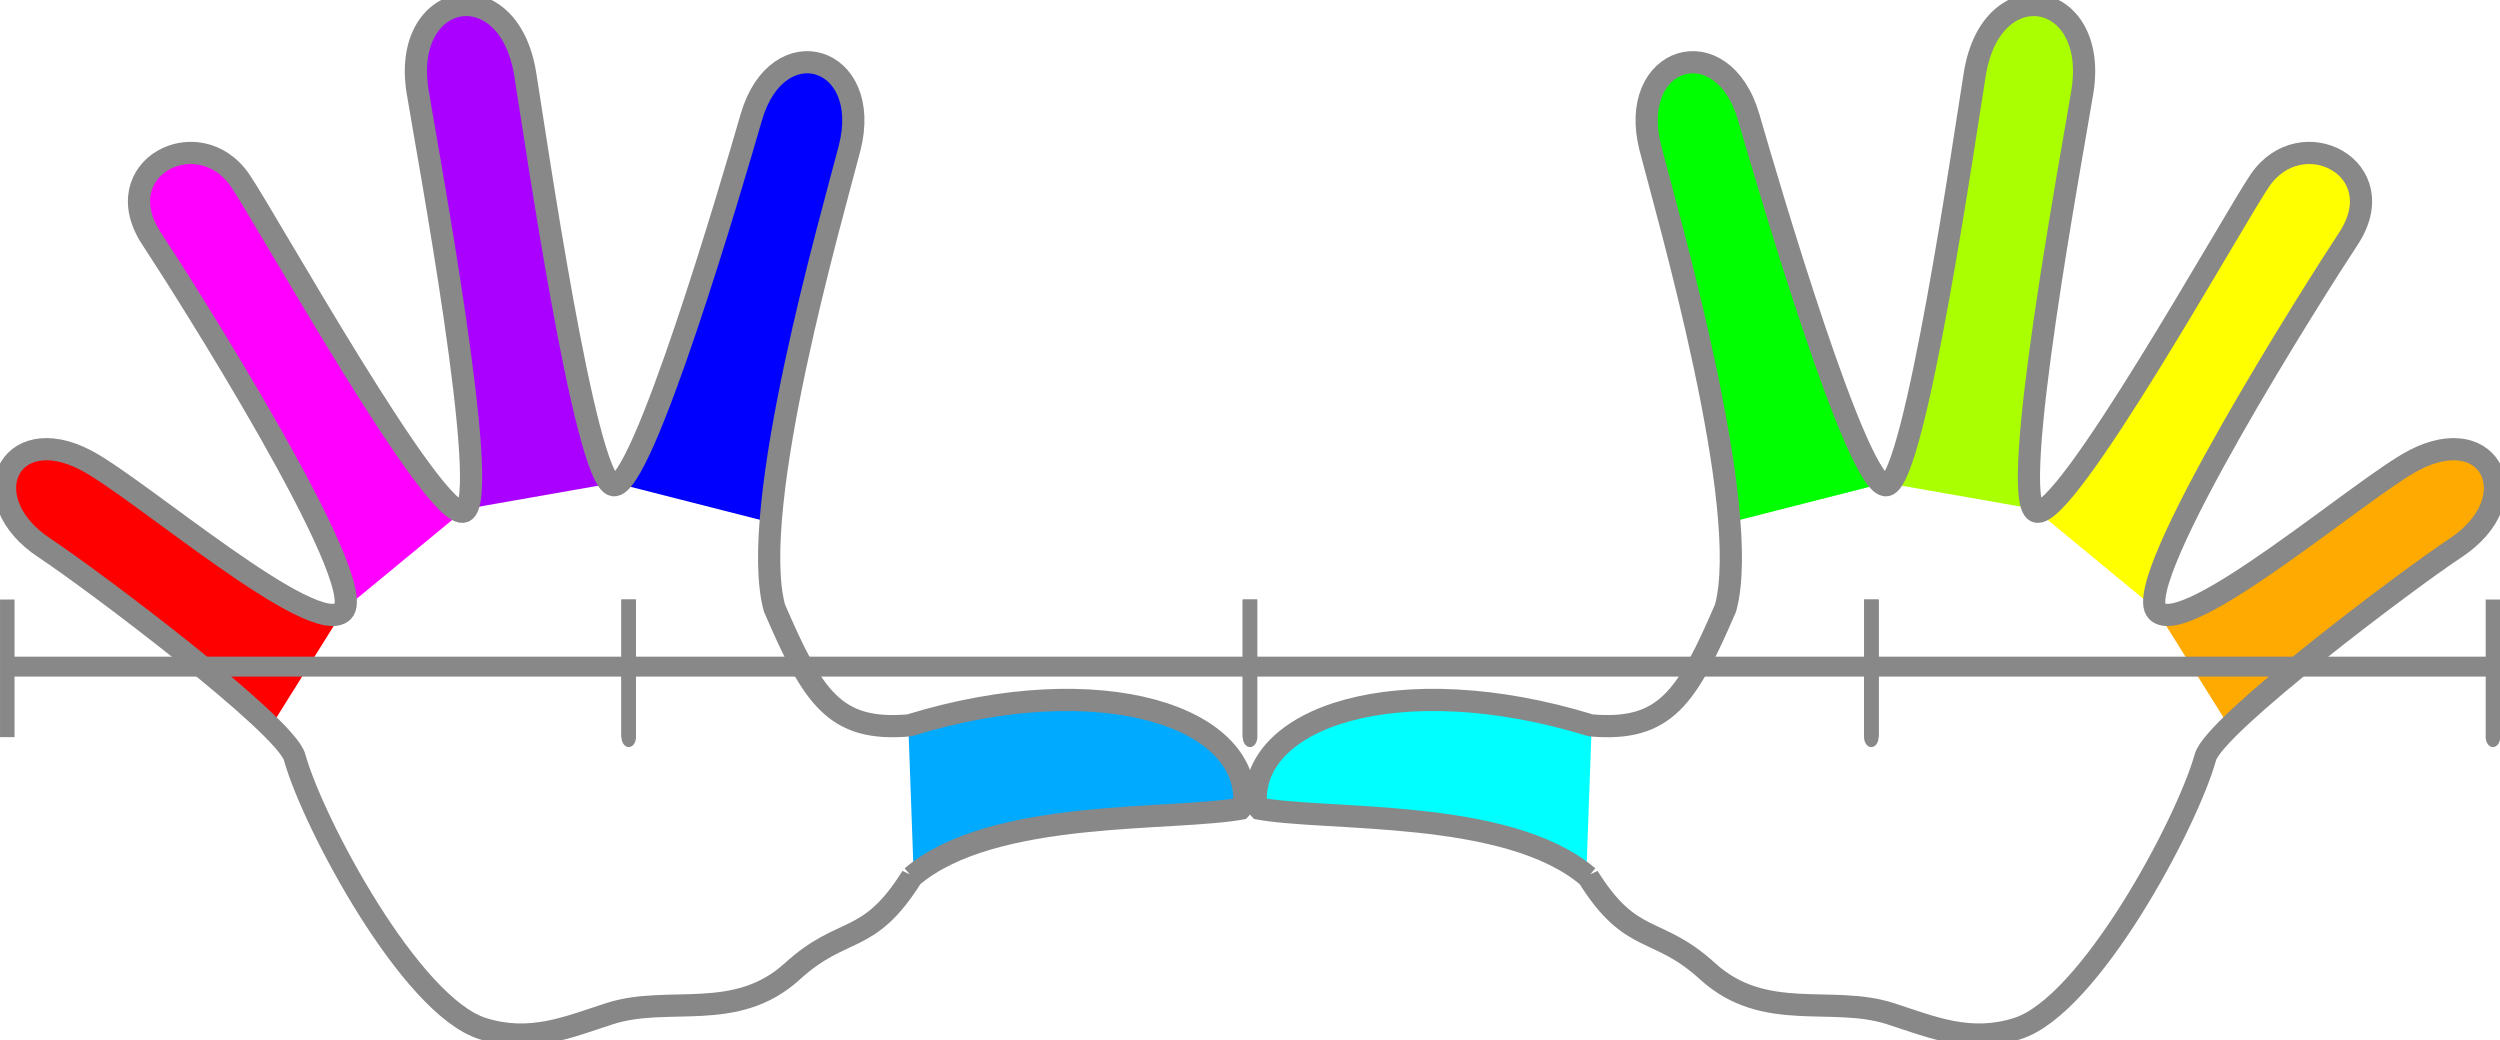
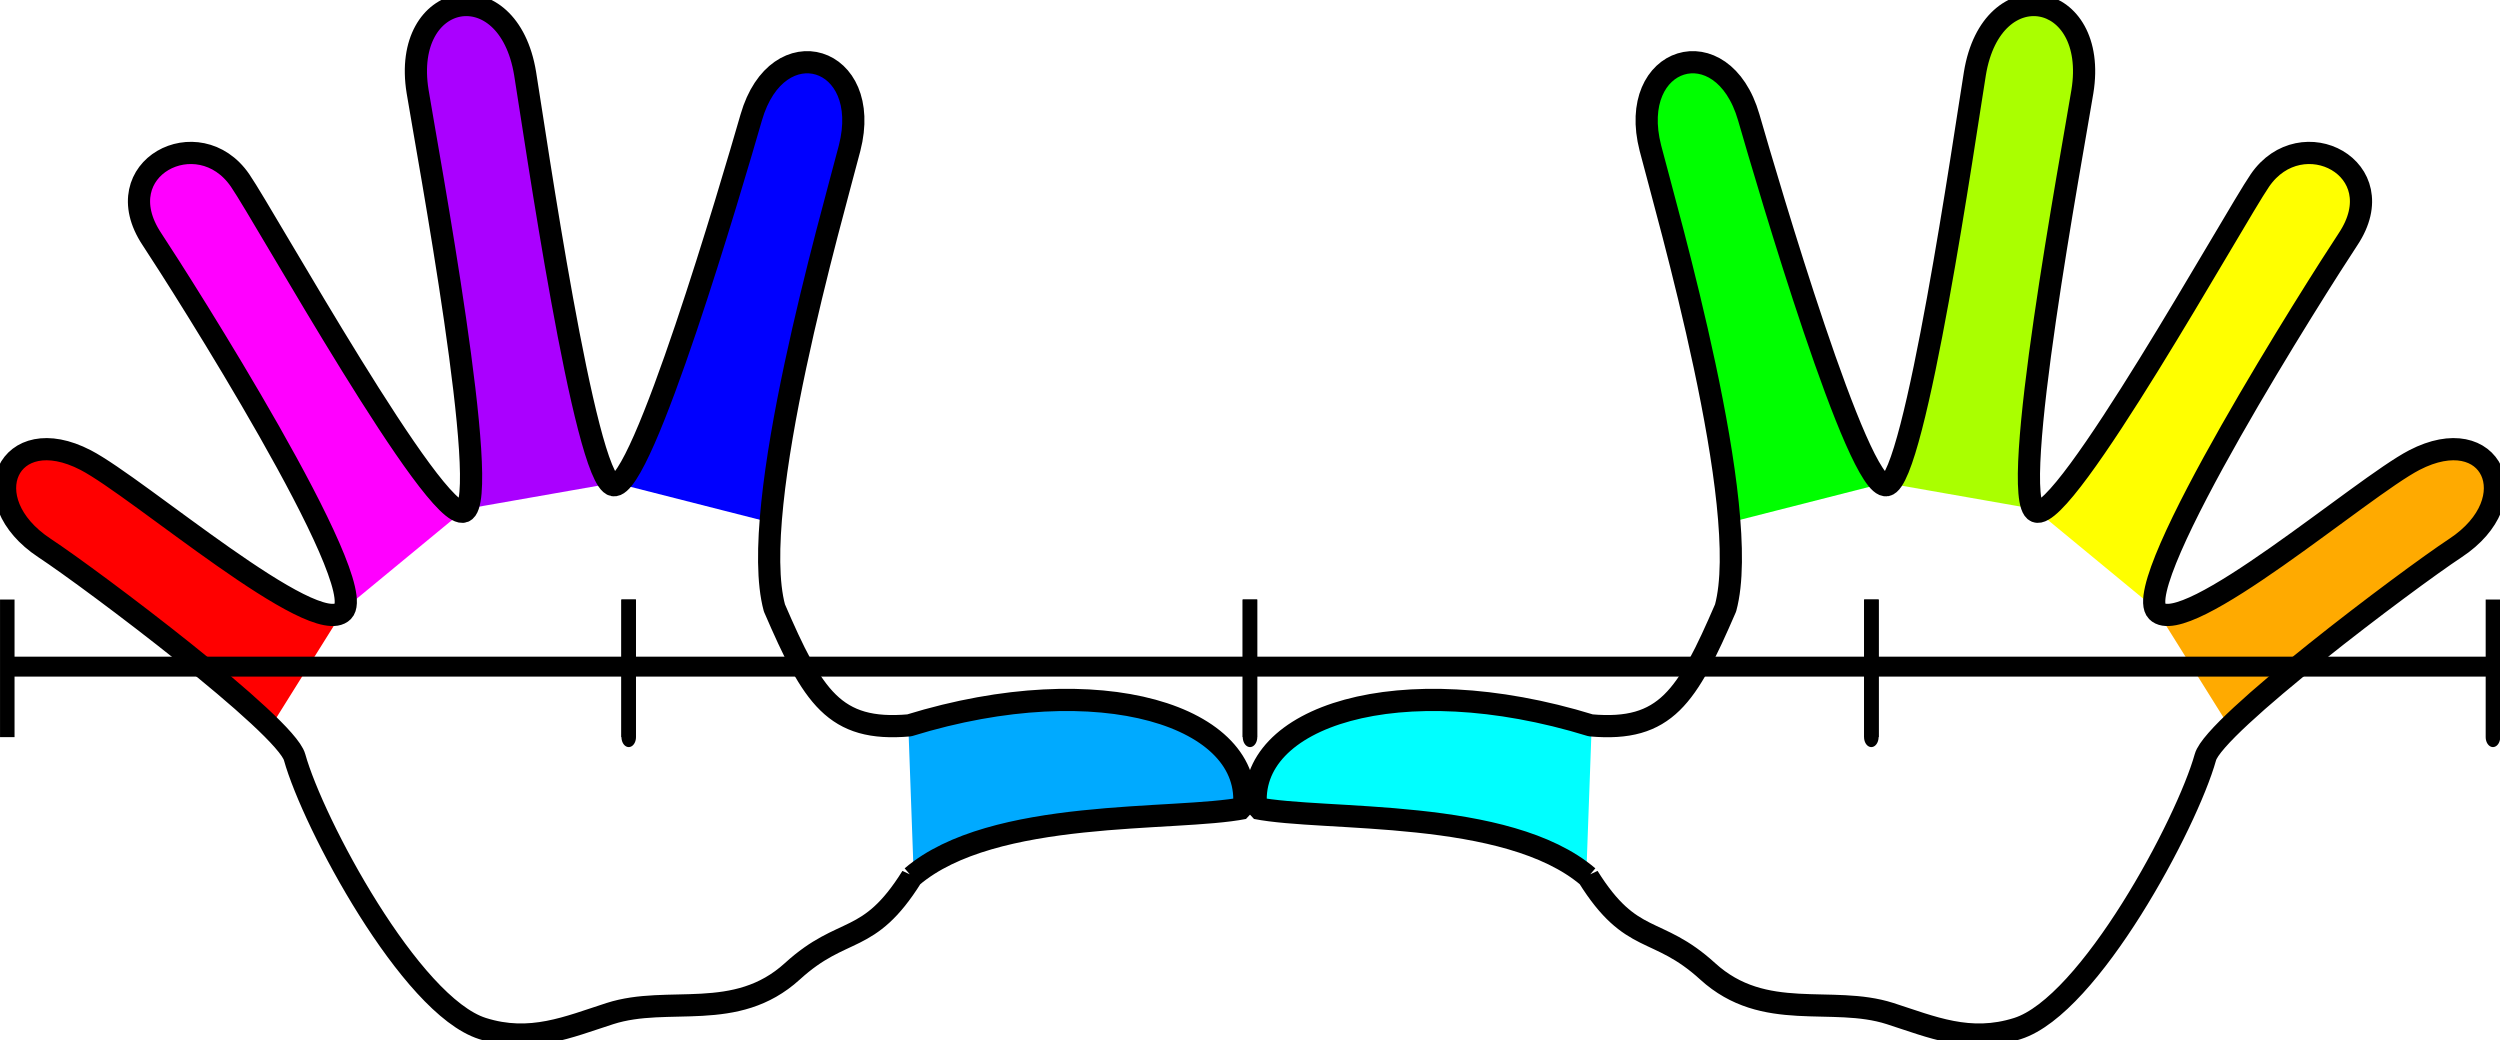
- <svg xmlns="http://www.w3.org/2000/svg" xmlns:ns1="&amp;#38;ns_ai;" enable-background="new 0 0 838.332 516.951" overflow="visible" ns1:pageBounds="-124 716 716 124" ns1:rulerOrigin="124 -124" ns1:viewOrigin="-123.4824 642.7246" version="1.1" viewBox="0 0 563.15 234.19" xml:space="preserve">
-   <g transform="translate(-25)">
-     <g transform="translate(11.132 -250.71)">
-       <path d="m118.7 365.38c6.404-2.645-8.252-81.105-10.439-94.6-3.708-22.874 20.403-27.359 24.219-4.037 2.169 13.249 13.406 91.545 19.883 92.723" fill="#a0f" ns1:knockout="Off" />
-       <path d="m91.44 387.87c6.351-6.543-36.331-73.707-43.051-83.852-10.573-15.957 10.541-26.844 19.885-13.199 5.886 8.594 44.021 77.211 50.424 74.564" fill="#f0f" ns1:knockout="Off" />
-       <path d="m75.156 413.93c-12.38-12.268-42.161-34.516-50.955-40.324-16.419-10.842-8.151-28.834 9.289-19.791 11.855 6.146 51.601 40.602 57.951 34.057" fill="#f00" ns1:knockout="Off" />
-       <path d="m218.41 412.39c2.13 1.281 6.716 0.525 14.158-1.35 40.054-10.089 65.224 4.934 61.602 22.669-20.279-1.958-56.425 0.505-74.408 16.013" fill="#0af" ns1:knockout="Off" />
-       <path d="m152.36 359.47c6.477 1.178 26.692-67.762 31.054-82.859 5.918-20.479 27.516-13.883 22.155 6.934-3.078 11.955-15.788 56.023-17.843 84.938" fill="#00f" ns1:knockout="Off" />
+ <svg xmlns="http://www.w3.org/2000/svg" xmlns:ns1="&amp;#38;ns_ai;" enable-background="new 0 0 838.332 516.951" overflow="visible" ns1:pageBounds="-124 716 716 124" ns1:rulerOrigin="124 -124" ns1:viewOrigin="-123.4824 642.7246" version="1.1" viewBox="0 0 563.15 234.19" xml:space="preserve" id="svg17">
+   <defs id="defs17" />
+   <g transform="translate(-25)" id="g11">
+     <g transform="translate(11.132 -250.71)" id="g5">
+       <path d="m118.7 365.38c6.404-2.645-8.252-81.105-10.439-94.6-3.708-22.874 20.403-27.359 24.219-4.037 2.169 13.249 13.406 91.545 19.883 92.723" fill="#a0f" ns1:knockout="Off" id="path1" />
+       <path d="m91.44 387.87c6.351-6.543-36.331-73.707-43.051-83.852-10.573-15.957 10.541-26.844 19.885-13.199 5.886 8.594 44.021 77.211 50.424 74.564" fill="#f0f" ns1:knockout="Off" id="path2" />
+       <path d="m75.156 413.93c-12.38-12.268-42.161-34.516-50.955-40.324-16.419-10.842-8.151-28.834 9.289-19.791 11.855 6.146 51.601 40.602 57.951 34.057" fill="#f00" ns1:knockout="Off" id="path3" />
+       <path d="m218.41 412.39c2.13 1.281 6.716 0.525 14.158-1.35 40.054-10.089 65.224 4.934 61.602 22.669-20.279-1.958-56.425 0.505-74.408 16.013" fill="#0af" ns1:knockout="Off" id="path4" />
+       <path d="m152.36 359.47c6.477 1.178 26.692-67.762 31.054-82.859 5.918-20.479 27.516-13.883 22.155 6.934-3.078 11.955-15.788 56.023-17.843 84.938" fill="#00f" ns1:knockout="Off" id="path5" />
    </g>
-     <g transform="matrix(-1 0 0 1 602.02 -250.71)">
-       <path d="m118.7 365.38c6.404-2.645-8.252-81.105-10.439-94.6-3.708-22.874 20.403-27.359 24.219-4.037 2.169 13.249 13.406 91.545 19.883 92.723" fill="#af0" ns1:knockout="Off" />
-       <path d="m91.44 387.87c6.351-6.543-36.331-73.707-43.051-83.852-10.573-15.957 10.541-26.844 19.885-13.199 5.886 8.594 44.021 77.211 50.424 74.564" fill="#ff0" ns1:knockout="Off" />
-       <path d="m75.156 413.93c-12.38-12.268-42.161-34.516-50.955-40.324-16.419-10.842-8.151-28.834 9.289-19.791 11.855 6.146 51.601 40.602 57.951 34.057" fill="#fa0" ns1:knockout="Off" />
-       <path d="m218.41 412.39c2.13 1.281 6.716 0.525 14.158-1.35 40.054-10.089 65.224 4.934 61.602 22.669-20.279-1.958-56.425 0.505-74.408 16.013" fill="#0ff" ns1:knockout="Off" />
-       <path d="m152.36 359.47c6.477 1.178 26.692-67.762 31.054-82.859 5.918-20.479 27.516-13.883 22.155 6.934-3.078 11.955-15.788 56.023-17.843 84.938" fill="#0f0" ns1:knockout="Off" />
+     <g transform="matrix(-1 0 0 1 602.02 -250.71)" id="g10">
+       <path d="m118.7 365.38c6.404-2.645-8.252-81.105-10.439-94.6-3.708-22.874 20.403-27.359 24.219-4.037 2.169 13.249 13.406 91.545 19.883 92.723" fill="#af0" ns1:knockout="Off" id="path6" />
+       <path d="m91.44 387.87c6.351-6.543-36.331-73.707-43.051-83.852-10.573-15.957 10.541-26.844 19.885-13.199 5.886 8.594 44.021 77.211 50.424 74.564" fill="#ff0" ns1:knockout="Off" id="path7" />
+       <path d="m75.156 413.93c-12.38-12.268-42.161-34.516-50.955-40.324-16.419-10.842-8.151-28.834 9.289-19.791 11.855 6.146 51.601 40.602 57.951 34.057" fill="#fa0" ns1:knockout="Off" id="path8" />
+       <path d="m218.41 412.39c2.13 1.281 6.716 0.525 14.158-1.35 40.054-10.089 65.224 4.934 61.602 22.669-20.279-1.958-56.425 0.505-74.408 16.013" fill="#0ff" ns1:knockout="Off" id="path9" />
+       <path d="m152.36 359.47c6.477 1.178 26.692-67.762 31.054-82.859 5.918-20.479 27.516-13.883 22.155 6.934-3.078 11.955-15.788 56.023-17.843 84.938" fill="#0f0" ns1:knockout="Off" id="path10" />
    </g>
  </g>
-   <g transform="matrix(.7289 0 0 .99998 90.108 229.91)" clip-rule="evenodd" fill-rule="evenodd" shape-rendering="geometricPrecision" stroke="#000" stroke-linejoin="round" stroke-width="4.487">
-     <g fill="none" stroke="#888">
-       <path transform="matrix(1.3719 0 0 1 -142.65 -480.63)" d="m219.28 448.22c-9.825 15.731-15.369 10.77-26.92 21.295-12.778 11.641-27.906 5.285-41.088 9.52-9.404 3.021-17.9 6.805-28.715 3.371-16.236-5.16-38.154-46.174-42.324-61.123-2.028-7.266-45.412-39.908-56.348-47.131-16.419-10.84-8.151-28.834 9.288-19.791 11.856 6.146 51.603 40.602 57.953 34.059 6.351-6.545-36.33-73.709-43.052-83.854-10.573-15.957 10.54-26.844 19.885-13.198 5.885 8.593 44.021 77.212 50.424 74.565 6.404-2.646-8.252-81.106-10.44-94.601-3.708-22.874 20.403-27.36 24.22-4.038 2.168 13.25 13.406 91.547 19.882 92.723 6.477 1.178 26.693-67.762 31.055-82.859 5.918-20.478 27.515-13.883 22.154 6.934-3.876 15.059-23.037 81.07-16.934 103.57 8.663 20.047 13.462 27.945 30.372 26.452 43.218-13.317 77.74-1.917 75.376 18.632-15.414 3.047-56.496-0.138-74.789 15.476z" stroke-linecap="round" stroke-linejoin="bevel" stroke-width="5" ns1:knockout="Off" />
-       <path transform="matrix(-1.3719 0 0 1 668.01 -480.63)" d="m219.28 448.22c-9.825 15.731-15.369 10.77-26.92 21.295-12.778 11.641-27.906 5.285-41.088 9.52-9.404 3.021-17.9 6.805-28.715 3.371-16.236-5.16-38.154-46.174-42.324-61.123-2.028-7.266-45.412-39.908-56.348-47.131-16.419-10.84-8.151-28.834 9.288-19.791 11.856 6.146 51.603 40.602 57.953 34.059 6.351-6.545-36.33-73.709-43.052-83.854-10.573-15.957 10.54-26.844 19.885-13.198 5.885 8.593 44.021 77.212 50.424 74.565 6.404-2.646-8.252-81.106-10.44-94.601-3.708-22.874 20.403-27.36 24.22-4.038 2.168 13.25 13.406 91.547 19.882 92.723 6.477 1.178 26.693-67.762 31.055-82.859 5.918-20.478 27.515-13.883 22.154 6.934-3.876 15.059-23.037 81.07-16.934 103.57 8.663 20.047 13.462 27.945 30.372 26.452 43.218-13.317 77.74-1.917 75.376 18.632-15.414 3.047-56.496-0.138-74.789 15.476z" stroke-linecap="round" stroke-linejoin="bevel" stroke-width="5" ns1:knockout="Off" />
-       <path d="m454.75-63.866v-30.992m0 15.118h192.05v15.874l-2e-3 -30.992" image-rendering="optimizeQuality" />
-       <path d="m262.64-63.866v-30.992m0 15.118h192.05v15.874l-2e-3 -30.992" image-rendering="optimizeQuality" />
-       <path d="m70.634-63.866v-30.992m0 15.118h192.05v15.874l-2e-3 -30.992" image-rendering="optimizeQuality" />
-       <path d="m-121.37-63.866v-30.992m0 15.118h192.05v15.874l-0.002-30.992" image-rendering="optimizeQuality" />
+   <g transform="matrix(.7289 0 0 .99998 90.108 229.91)" clip-rule="evenodd" fill-rule="evenodd" shape-rendering="geometricPrecision" stroke="#000" stroke-linejoin="round" stroke-width="4.487" id="g17">
+     <g fill="none" stroke="#888" id="g16">
+       <path transform="matrix(1.3719 0 0 1 -142.65 -480.63)" d="m219.28 448.22c-9.825 15.731-15.369 10.77-26.92 21.295-12.778 11.641-27.906 5.285-41.088 9.52-9.404 3.021-17.9 6.805-28.715 3.371-16.236-5.16-38.154-46.174-42.324-61.123-2.028-7.266-45.412-39.908-56.348-47.131-16.419-10.84-8.151-28.834 9.288-19.791 11.856 6.146 51.603 40.602 57.953 34.059 6.351-6.545-36.33-73.709-43.052-83.854-10.573-15.957 10.54-26.844 19.885-13.198 5.885 8.593 44.021 77.212 50.424 74.565 6.404-2.646-8.252-81.106-10.44-94.601-3.708-22.874 20.403-27.36 24.22-4.038 2.168 13.25 13.406 91.547 19.882 92.723 6.477 1.178 26.693-67.762 31.055-82.859 5.918-20.478 27.515-13.883 22.154 6.934-3.876 15.059-23.037 81.07-16.934 103.57 8.663 20.047 13.462 27.945 30.372 26.452 43.218-13.317 77.74-1.917 75.376 18.632-15.414 3.047-56.496-0.138-74.789 15.476z" stroke-linecap="round" stroke-linejoin="bevel" stroke-width="5" ns1:knockout="Off" id="path11" style="stroke:#000000;stroke-opacity:1" />
+       <path transform="matrix(-1.3719 0 0 1 668.01 -480.63)" d="m219.28 448.22c-9.825 15.731-15.369 10.77-26.92 21.295-12.778 11.641-27.906 5.285-41.088 9.52-9.404 3.021-17.9 6.805-28.715 3.371-16.236-5.16-38.154-46.174-42.324-61.123-2.028-7.266-45.412-39.908-56.348-47.131-16.419-10.84-8.151-28.834 9.288-19.791 11.856 6.146 51.603 40.602 57.953 34.059 6.351-6.545-36.33-73.709-43.052-83.854-10.573-15.957 10.54-26.844 19.885-13.198 5.885 8.593 44.021 77.212 50.424 74.565 6.404-2.646-8.252-81.106-10.44-94.601-3.708-22.874 20.403-27.36 24.22-4.038 2.168 13.25 13.406 91.547 19.882 92.723 6.477 1.178 26.693-67.762 31.055-82.859 5.918-20.478 27.515-13.883 22.154 6.934-3.876 15.059-23.037 81.07-16.934 103.57 8.663 20.047 13.462 27.945 30.372 26.452 43.218-13.317 77.74-1.917 75.376 18.632-15.414 3.047-56.496-0.138-74.789 15.476z" stroke-linecap="round" stroke-linejoin="bevel" stroke-width="5" ns1:knockout="Off" id="path12" style="stroke:#000000;stroke-opacity:1" />
+       <path d="m454.75-63.866v-30.992m0 15.118h192.05v15.874l-2e-3 -30.992" image-rendering="optimizeQuality" id="path13" style="stroke:#000000;stroke-opacity:1" />
+       <path d="m262.64-63.866v-30.992m0 15.118h192.05v15.874l-2e-3 -30.992" image-rendering="optimizeQuality" id="path14" style="stroke:#000000;stroke-opacity:1" />
+       <path d="m70.634-63.866v-30.992m0 15.118h192.05v15.874l-2e-3 -30.992" image-rendering="optimizeQuality" id="path15" style="stroke:#000000;stroke-opacity:1" />
+       <path d="m-121.37-63.866v-30.992m0 15.118h192.05v15.874l-0.002-30.992" image-rendering="optimizeQuality" id="path16" style="stroke:#000000;stroke-opacity:1" />
    </g>
  </g>
</svg>
